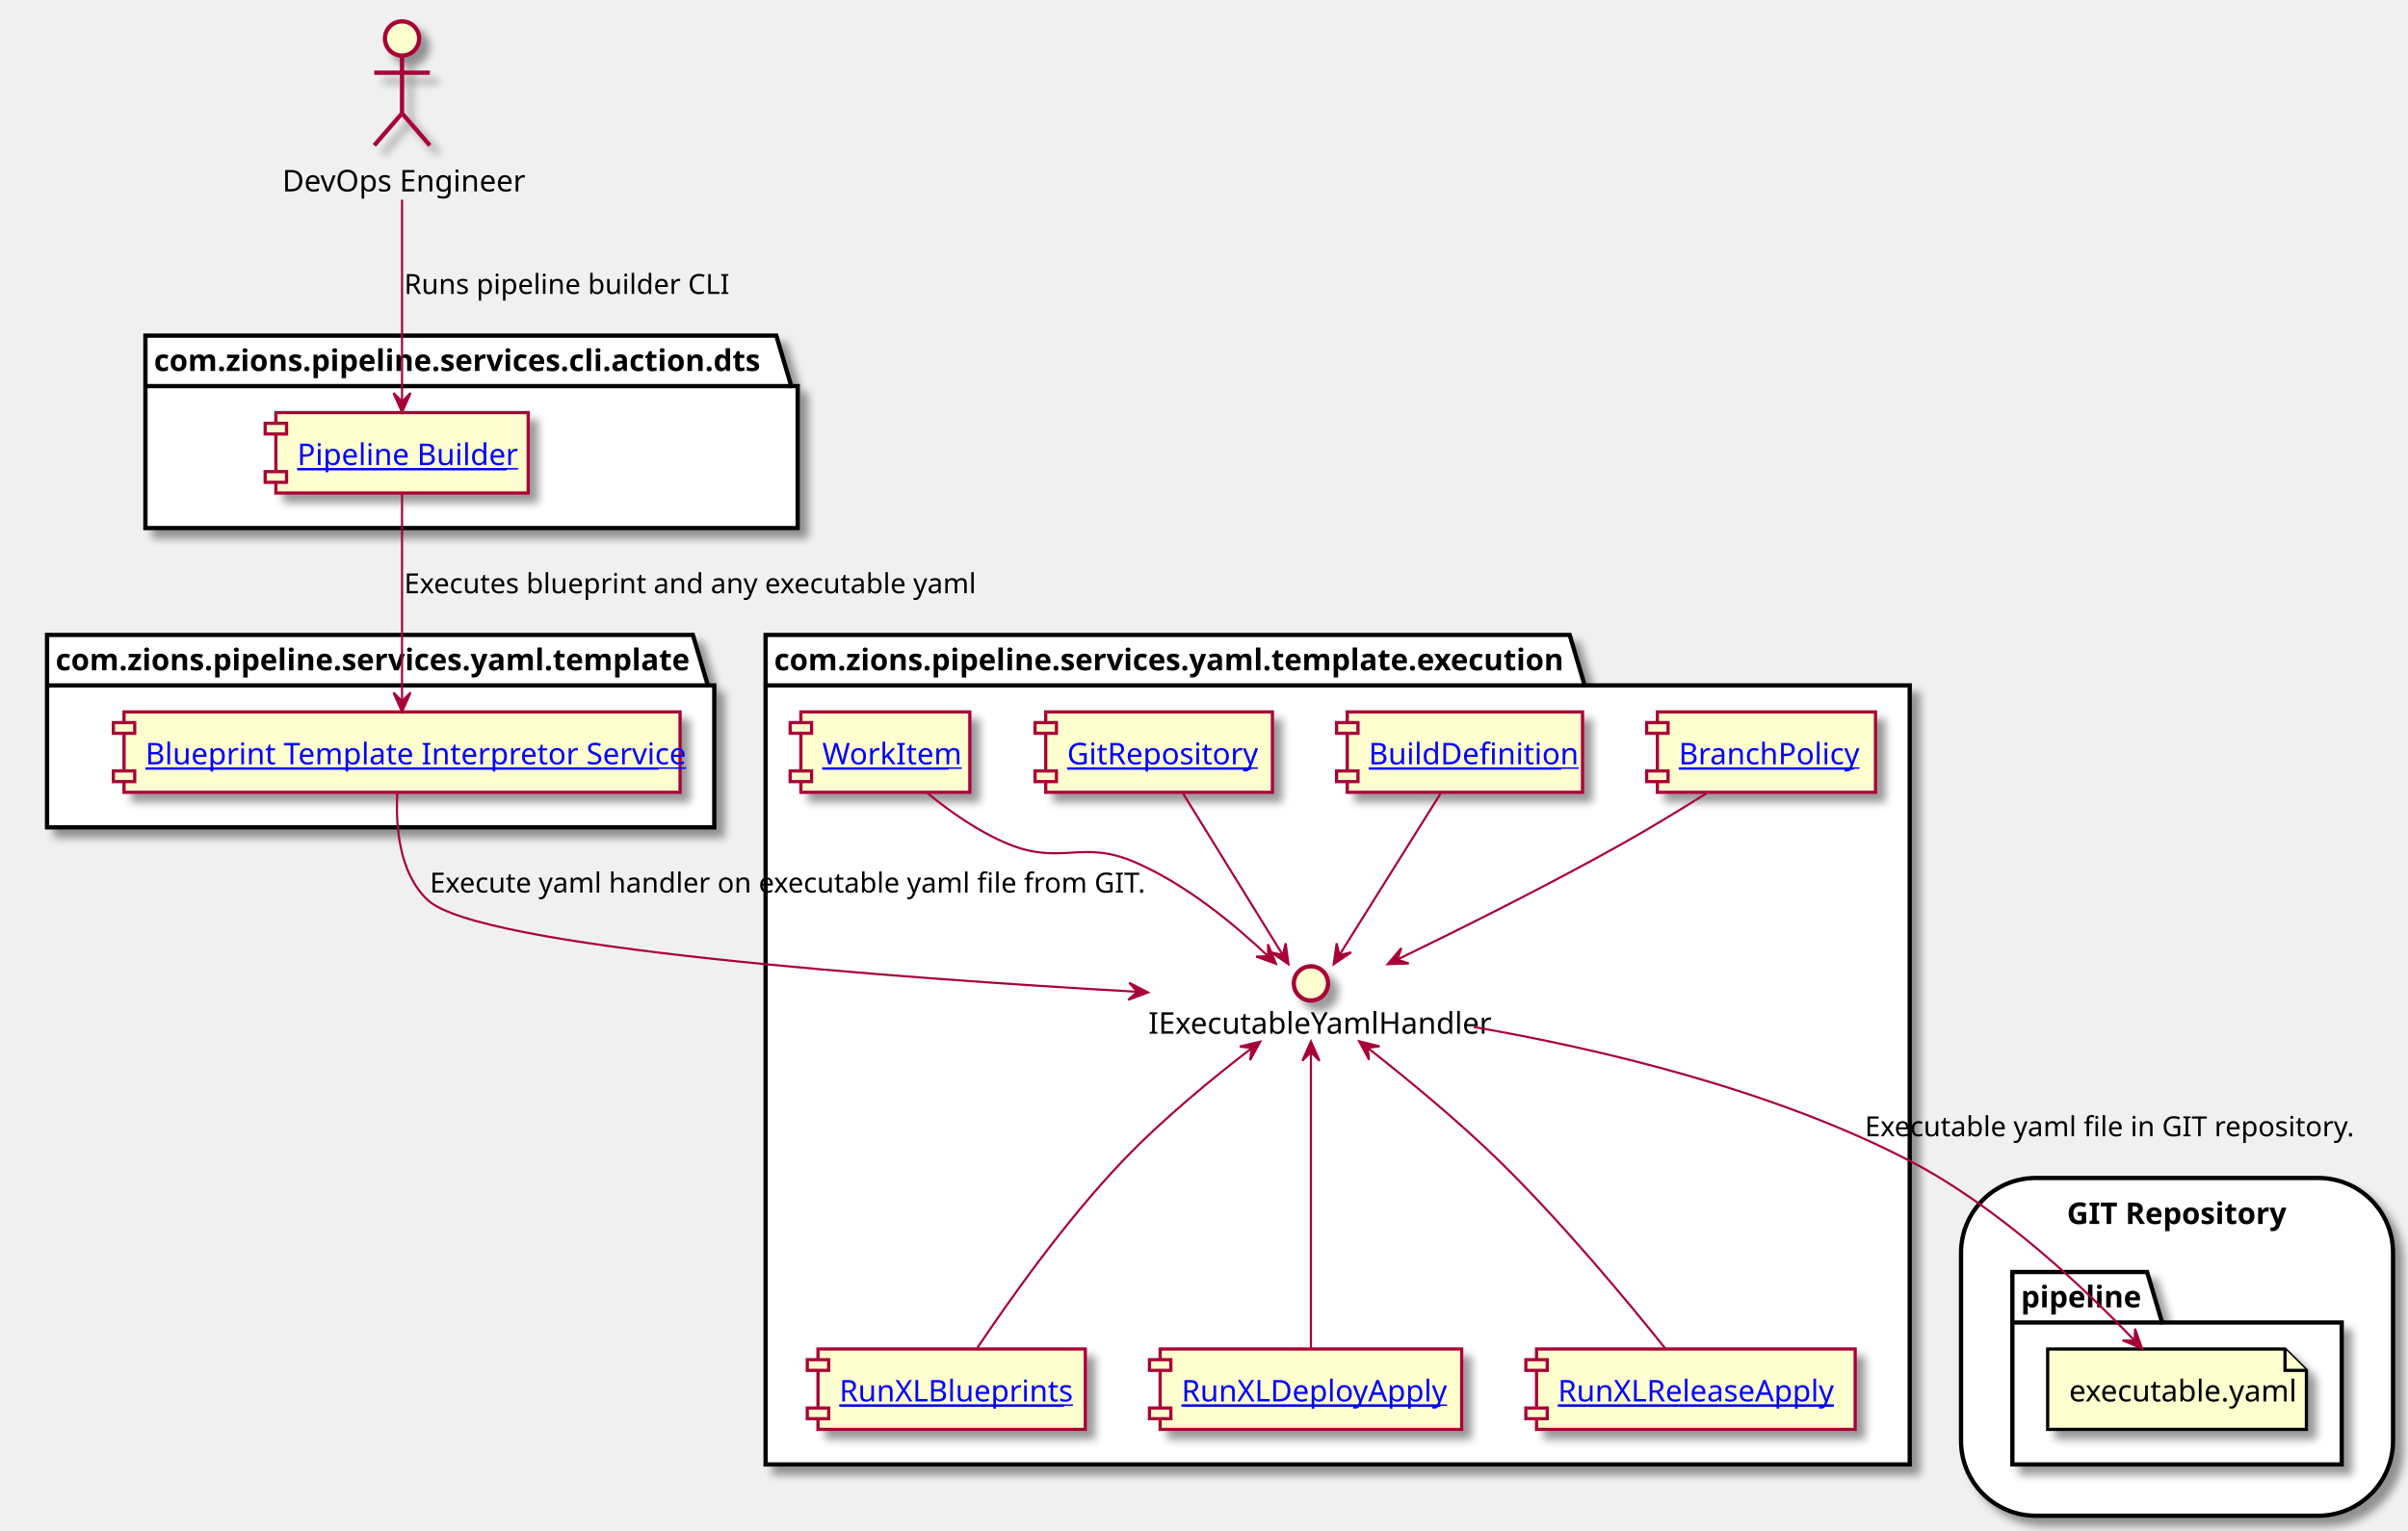
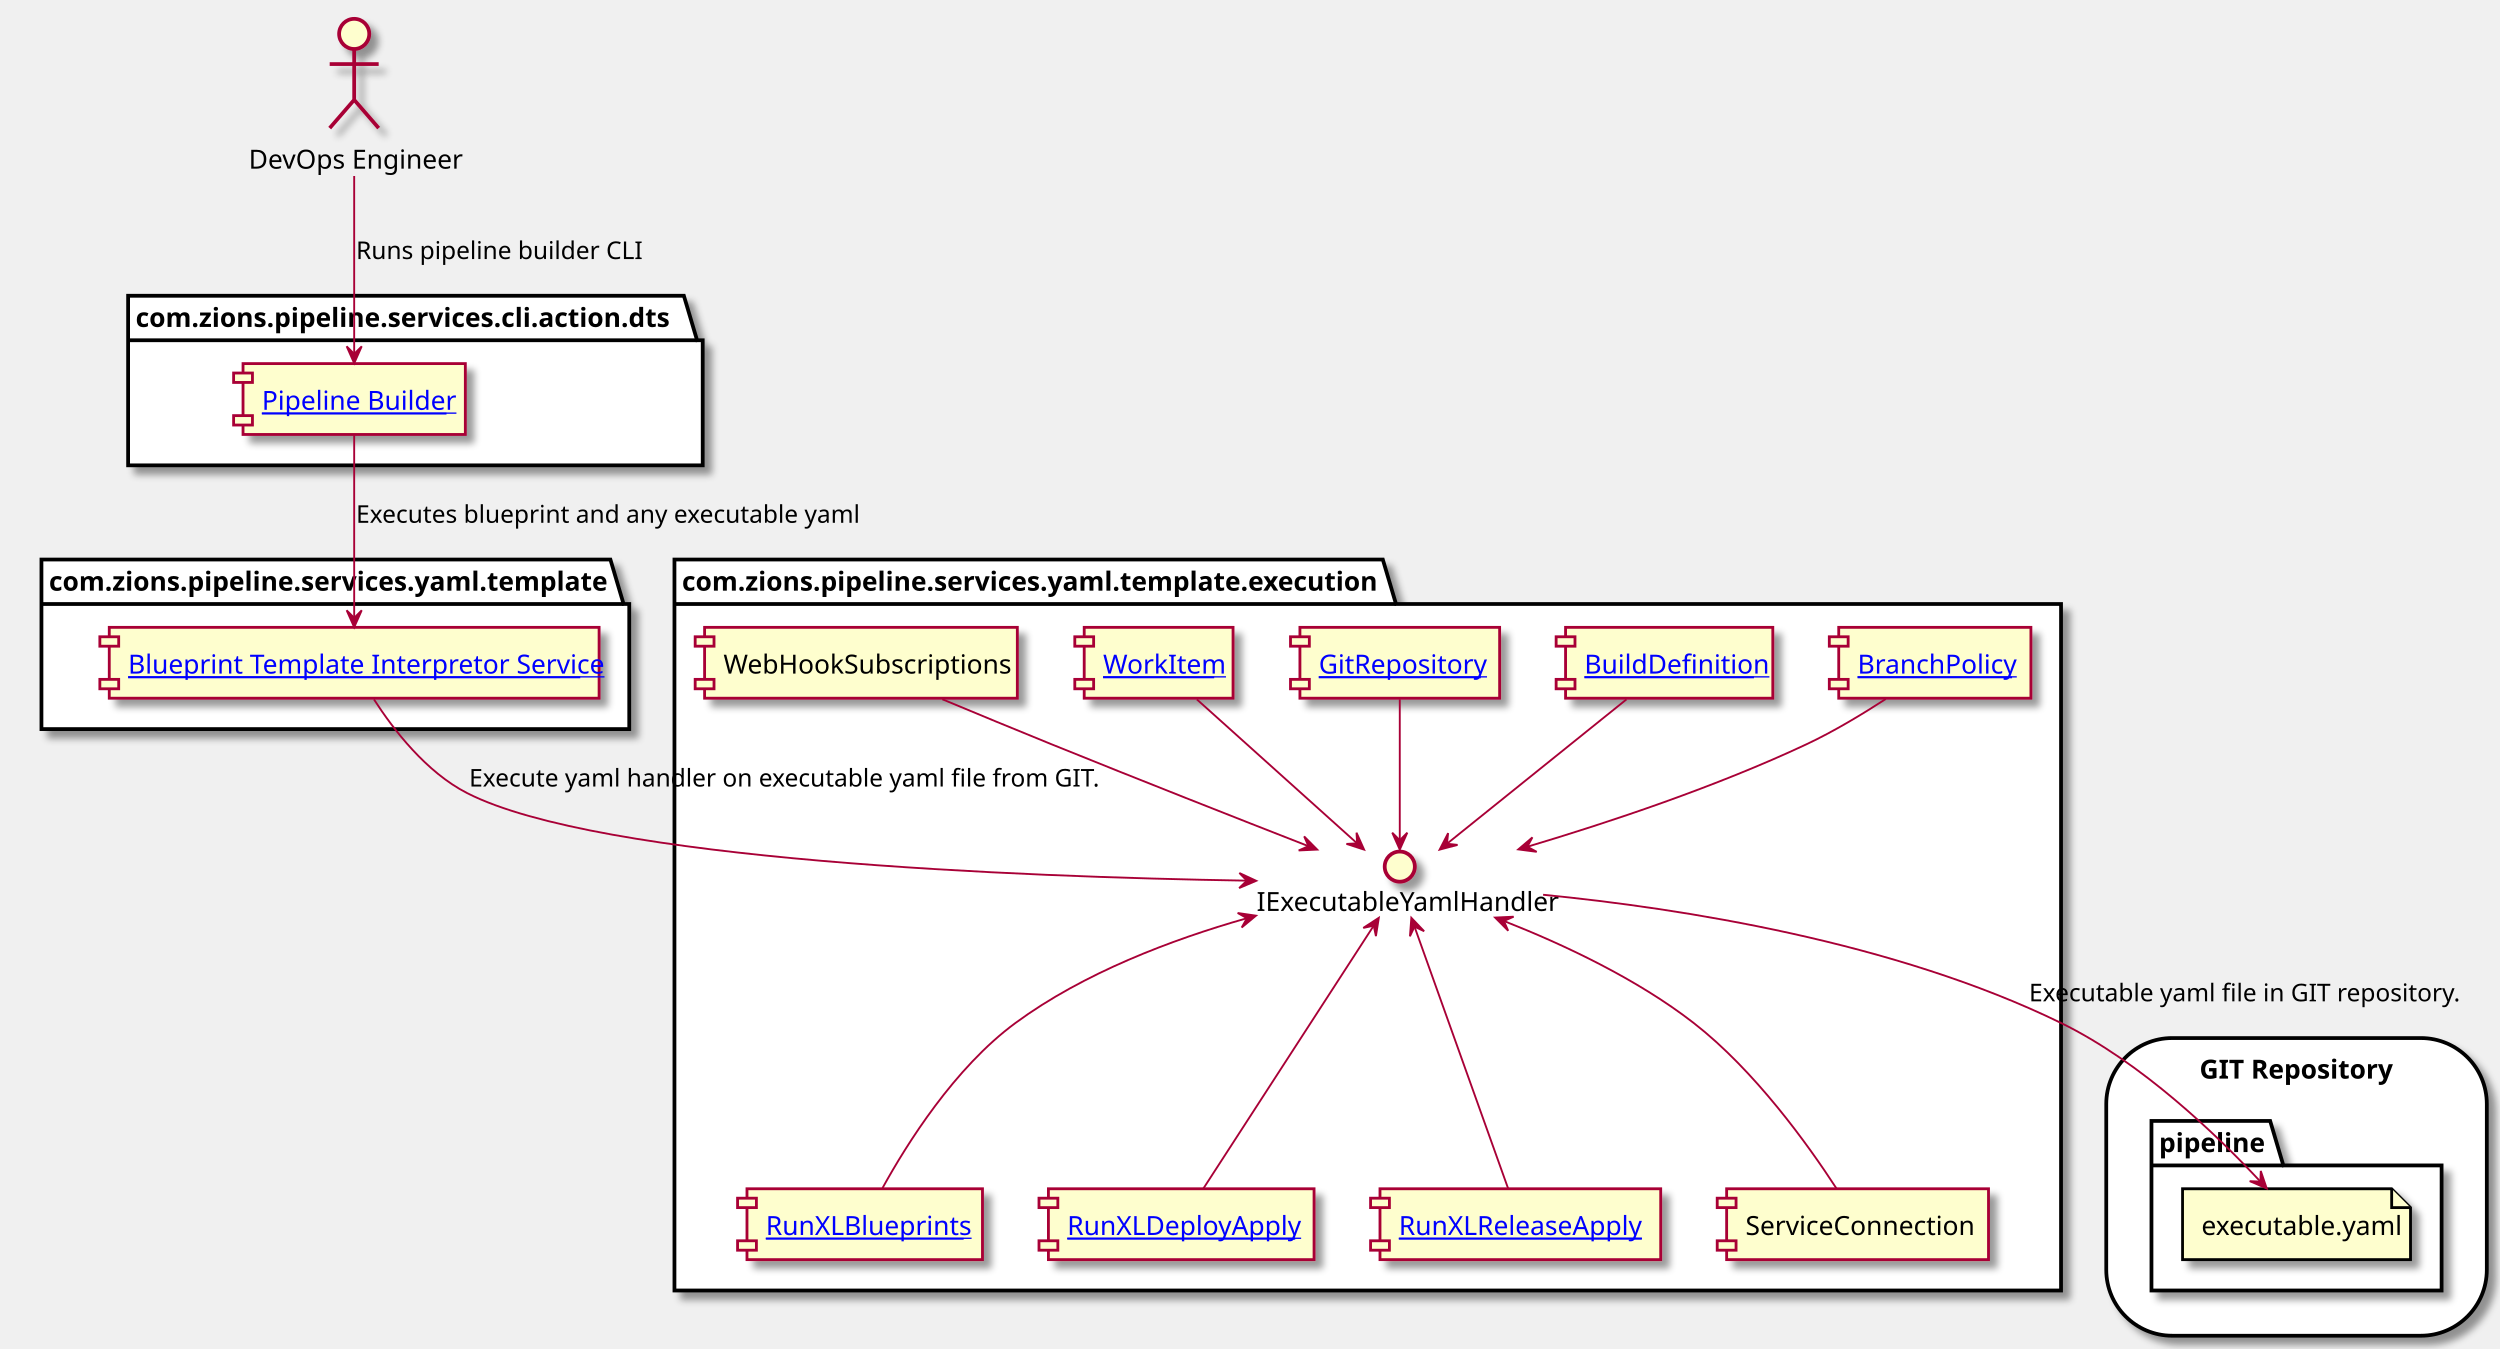
- <svg xmlns="http://www.w3.org/2000/svg" xmlns:xlink="http://www.w3.org/1999/xlink" contentScriptType="application/ecmascript" contentStyleType="text/css" height="716px" preserveAspectRatio="none" style="width:1126px;height:716px;" version="1.1" viewBox="0 0 1126 716" width="1126px" zoomAndPan="magnify">
+ <svg xmlns="http://www.w3.org/2000/svg" xmlns:xlink="http://www.w3.org/1999/xlink" contentScriptType="application/ecmascript" contentStyleType="text/css" height="716px" preserveAspectRatio="none" style="width:1327px;height:716px;" version="1.1" viewBox="0 0 1327 716" width="1327px" zoomAndPan="magnify">
  <defs>
-     <filter height="300%" id="fr2cztw" width="300%" x="-1" y="-1">
+     <filter height="300%" id="f7aanlo" width="300%" x="-1" y="-1">
      <feGaussianBlur result="blurOut" stdDeviation="2.0" />
      <feColorMatrix in="blurOut" result="blurOut2" type="matrix" values="0 0 0 0 0 0 0 0 0 0 0 0 0 0 0 0 0 0 .4 0" />
      <feOffset dx="4.0" dy="4.0" in="blurOut2" result="blurOut3" />
      <feBlend in="SourceGraphic" in2="blurOut3" mode="normal" />
    </filter>
  </defs>
  <g>
-     <polygon fill="#FFFFFF" filter="url(#fr2cztw)" points="68,157,363,157,370,180.609,373,180.609,373,247,68,247,68,157" style="stroke: #000000; stroke-width: 2.0;" />
+     <polygon fill="#FFFFFF" filter="url(#f7aanlo)" points="68,157,363,157,370,180.609,373,180.609,373,247,68,247,68,157" style="stroke: #000000; stroke-width: 2.0;" />
    <line style="stroke: #000000; stroke-width: 2.0;" x1="68" x2="370" y1="180.609" y2="180.609" />
    <text fill="#000000" font-family="sans-serif" font-size="14" font-weight="bold" lengthAdjust="spacingAndGlyphs" textLength="289" x="72" y="173.533">com.zions.pipeline.services.cli.action.dts</text>
-     <polygon fill="#FFFFFF" filter="url(#fr2cztw)" points="22,297,324,297,331,320.609,334,320.609,334,387,22,387,22,297" style="stroke: #000000; stroke-width: 2.0;" />
+     <polygon fill="#FFFFFF" filter="url(#f7aanlo)" points="22,297,324,297,331,320.609,334,320.609,334,387,22,387,22,297" style="stroke: #000000; stroke-width: 2.0;" />
    <line style="stroke: #000000; stroke-width: 2.0;" x1="22" x2="331" y1="320.609" y2="320.609" />
    <text fill="#000000" font-family="sans-serif" font-size="14" font-weight="bold" lengthAdjust="spacingAndGlyphs" textLength="296" x="26" y="313.533">com.zions.pipeline.services.yaml.template</text>
-     <polygon fill="#FFFFFF" filter="url(#fr2cztw)" points="358,297,734,297,741,320.609,893,320.609,893,685,358,685,358,297" style="stroke: #000000; stroke-width: 2.0;" />
+     <polygon fill="#FFFFFF" filter="url(#f7aanlo)" points="358,297,734,297,741,320.609,1094,320.609,1094,685,358,685,358,297" style="stroke: #000000; stroke-width: 2.0;" />
    <line style="stroke: #000000; stroke-width: 2.0;" x1="358" x2="741" y1="320.609" y2="320.609" />
    <text fill="#000000" font-family="sans-serif" font-size="14" font-weight="bold" lengthAdjust="spacingAndGlyphs" textLength="370" x="362" y="313.533">com.zions.pipeline.services.yaml.template.execution</text>
-     <rect fill="#FFFFFF" filter="url(#fr2cztw)" height="158" rx="35" ry="35" style="stroke: #000000; stroke-width: 2.0;" width="202" x="917" y="551" />
-     <text fill="#000000" font-family="sans-serif" font-size="14" font-weight="bold" lengthAdjust="spacingAndGlyphs" textLength="103" x="966.5" y="572.533">GIT Repository</text>
-     <polygon fill="#FFFFFF" filter="url(#fr2cztw)" points="941,595,1004,595,1011,618.609,1095,618.609,1095,685,941,685,941,595" style="stroke: #000000; stroke-width: 2.0;" />
-     <line style="stroke: #000000; stroke-width: 2.0;" x1="941" x2="1011" y1="618.609" y2="618.609" />
-     <text fill="#000000" font-family="sans-serif" font-size="14" font-weight="bold" lengthAdjust="spacingAndGlyphs" textLength="57" x="945" y="611.533">pipeline</text>
-     <rect fill="#FEFECE" filter="url(#fr2cztw)" height="37.609" style="stroke: #A80036; stroke-width: 1.5;" width="118" x="129" y="193" />
+     <rect fill="#FFFFFF" filter="url(#f7aanlo)" height="158" rx="35" ry="35" style="stroke: #000000; stroke-width: 2.0;" width="202" x="1118" y="551" />
+     <text fill="#000000" font-family="sans-serif" font-size="14" font-weight="bold" lengthAdjust="spacingAndGlyphs" textLength="103" x="1167.5" y="572.533">GIT Repository</text>
+     <polygon fill="#FFFFFF" filter="url(#f7aanlo)" points="1142,595,1205,595,1212,618.609,1296,618.609,1296,685,1142,685,1142,595" style="stroke: #000000; stroke-width: 2.0;" />
+     <line style="stroke: #000000; stroke-width: 2.0;" x1="1142" x2="1212" y1="618.609" y2="618.609" />
+     <text fill="#000000" font-family="sans-serif" font-size="14" font-weight="bold" lengthAdjust="spacingAndGlyphs" textLength="57" x="1146" y="611.533">pipeline</text>
+     <rect fill="#FEFECE" filter="url(#f7aanlo)" height="37.609" style="stroke: #A80036; stroke-width: 1.5;" width="118" x="129" y="193" />
    <rect fill="#FEFECE" height="5" style="stroke: #A80036; stroke-width: 1.5;" width="10" x="124" y="198" />
    <rect fill="#FEFECE" height="5" style="stroke: #A80036; stroke-width: 1.5;" width="10" x="124" y="220.609" />
    <a target="_top" xlink:actuate="onRequest" xlink:href="https://dev.azure.com/zionseto/DTS/_git/zions-service-framework?path=%2Fzions-pipeline-cli%2Fsrc%2Fmain%2Fgroovy%2Fcom%2Fzions%2Fpipeline%2Fservices%2Fcli%2Faction%2Fdts%2FPipelineBuilder.groovy&amp;version=GBmaster&amp;line=1&amp;lineEnd=2&amp;lineStartColumn=1&amp;lineEndColumn=1&amp;lineStyle=plain" xlink:show="new" xlink:title="https://dev.azure.com/zionseto/DTS/_git/zions-service-framework?path=%2Fzions-pipeline-cli%2Fsrc%2Fmain%2Fgroovy%2Fcom%2Fzions%2Fpipeline%2Fservices%2Fcli%2Faction%2Fdts%2FPipelineBuilder.groovy&amp;version=GBmaster&amp;line=1&amp;lineEnd=2&amp;lineStartColumn=1&amp;lineEndColumn=1&amp;lineStyle=plain" xlink:type="simple">
      <text fill="#0000FF" font-family="sans-serif" font-size="14" lengthAdjust="spacingAndGlyphs" text-decoration="underline" textLength="98" x="139" y="217.533">Pipeline Builder</text>
      <line style="stroke: #0000FF; stroke-width: 1.0;" x1="139" x2="237" y1="219.533" y2="219.533" />
    </a>
-     <rect fill="#FEFECE" filter="url(#fr2cztw)" height="37.609" style="stroke: #A80036; stroke-width: 1.5;" width="260" x="58" y="333" />
+     <rect fill="#FEFECE" filter="url(#f7aanlo)" height="37.609" style="stroke: #A80036; stroke-width: 1.5;" width="260" x="58" y="333" />
    <rect fill="#FEFECE" height="5" style="stroke: #A80036; stroke-width: 1.5;" width="10" x="53" y="338" />
    <rect fill="#FEFECE" height="5" style="stroke: #A80036; stroke-width: 1.5;" width="10" x="53" y="360.609" />
    <a target="_top" xlink:actuate="onRequest" xlink:href="https://dev.azure.com/zionseto/DTS/_git/zions-service-framework?path=%2Fzions-pipeline-services%2Fsrc%2Fmain%2Fgroovy%2Fcom%2Fzions%2Fpipeline%2Fservices%2Fyaml%2Ftemplate%2FBlueprintTemplateInterpretorService.groovy" xlink:show="new" xlink:title="https://dev.azure.com/zionseto/DTS/_git/zions-service-framework?path=%2Fzions-pipeline-services%2Fsrc%2Fmain%2Fgroovy%2Fcom%2Fzions%2Fpipeline%2Fservices%2Fyaml%2Ftemplate%2FBlueprintTemplateInterpretorService.groovy" xlink:type="simple">
      <text fill="#0000FF" font-family="sans-serif" font-size="14" lengthAdjust="spacingAndGlyphs" text-decoration="underline" textLength="240" x="68" y="357.533">Blueprint Template Interpretor Service</text>
      <line style="stroke: #0000FF; stroke-width: 1.0;" x1="68" x2="308" y1="359.533" y2="359.533" />
    </a>
-     <ellipse cx="613" cy="460" fill="#FEFECE" filter="url(#fr2cztw)" rx="8" ry="8" style="stroke: #A80036; stroke-width: 2.0;" />
-     <text fill="#000000" font-family="sans-serif" font-size="14" lengthAdjust="spacingAndGlyphs" textLength="152" x="537" y="483.533">IExecutableYamlHandler</text>
-     <rect fill="#FEFECE" filter="url(#fr2cztw)" height="37.609" style="stroke: #A80036; stroke-width: 1.5;" width="102" x="775" y="333" />
-     <rect fill="#FEFECE" height="5" style="stroke: #A80036; stroke-width: 1.5;" width="10" x="770" y="338" />
-     <rect fill="#FEFECE" height="5" style="stroke: #A80036; stroke-width: 1.5;" width="10" x="770" y="360.609" />
+     <ellipse cx="743" cy="460" fill="#FEFECE" filter="url(#f7aanlo)" rx="8" ry="8" style="stroke: #A80036; stroke-width: 2.0;" />
+     <text fill="#000000" font-family="sans-serif" font-size="14" lengthAdjust="spacingAndGlyphs" textLength="152" x="667" y="483.533">IExecutableYamlHandler</text>
+     <rect fill="#FEFECE" filter="url(#f7aanlo)" height="37.609" style="stroke: #A80036; stroke-width: 1.5;" width="102" x="976" y="333" />
+     <rect fill="#FEFECE" height="5" style="stroke: #A80036; stroke-width: 1.5;" width="10" x="971" y="338" />
+     <rect fill="#FEFECE" height="5" style="stroke: #A80036; stroke-width: 1.5;" width="10" x="971" y="360.609" />
    <a target="_top" xlink:actuate="onRequest" xlink:href="https://dev.azure.com/zionseto/DTS/_git/zions-service-framework?path=%2Fzions-pipeline-services%2Fsrc%2Fmain%2Fgroovy%2Fcom%2Fzions%2Fpipeline%2Fservices%2Fyaml%2Ftemplate%2Fexecution%2FBranchPolicy.groovy" xlink:show="new" xlink:title="https://dev.azure.com/zionseto/DTS/_git/zions-service-framework?path=%2Fzions-pipeline-services%2Fsrc%2Fmain%2Fgroovy%2Fcom%2Fzions%2Fpipeline%2Fservices%2Fyaml%2Ftemplate%2Fexecution%2FBranchPolicy.groovy" xlink:type="simple">
-       <text fill="#0000FF" font-family="sans-serif" font-size="14" lengthAdjust="spacingAndGlyphs" text-decoration="underline" textLength="82" x="785" y="357.533">BranchPolicy</text>
-       <line style="stroke: #0000FF; stroke-width: 1.0;" x1="785" x2="867" y1="359.533" y2="359.533" />
+       <text fill="#0000FF" font-family="sans-serif" font-size="14" lengthAdjust="spacingAndGlyphs" text-decoration="underline" textLength="82" x="986" y="357.533">BranchPolicy</text>
+       <line style="stroke: #0000FF; stroke-width: 1.0;" x1="986" x2="1068" y1="359.533" y2="359.533" />
    </a>
-     <rect fill="#FEFECE" filter="url(#fr2cztw)" height="37.609" style="stroke: #A80036; stroke-width: 1.5;" width="110" x="630" y="333" />
-     <rect fill="#FEFECE" height="5" style="stroke: #A80036; stroke-width: 1.5;" width="10" x="625" y="338" />
-     <rect fill="#FEFECE" height="5" style="stroke: #A80036; stroke-width: 1.5;" width="10" x="625" y="360.609" />
+     <rect fill="#FEFECE" filter="url(#f7aanlo)" height="37.609" style="stroke: #A80036; stroke-width: 1.5;" width="110" x="831" y="333" />
+     <rect fill="#FEFECE" height="5" style="stroke: #A80036; stroke-width: 1.5;" width="10" x="826" y="338" />
+     <rect fill="#FEFECE" height="5" style="stroke: #A80036; stroke-width: 1.5;" width="10" x="826" y="360.609" />
    <a target="_top" xlink:actuate="onRequest" xlink:href="https://dev.azure.com/zionseto/DTS/_git/zions-service-framework?path=%2Fzions-pipeline-services%2Fsrc%2Fmain%2Fgroovy%2Fcom%2Fzions%2Fpipeline%2Fservices%2Fyaml%2Ftemplate%2Fexecution%2FBuildDefinition.groovy" xlink:show="new" xlink:title="https://dev.azure.com/zionseto/DTS/_git/zions-service-framework?path=%2Fzions-pipeline-services%2Fsrc%2Fmain%2Fgroovy%2Fcom%2Fzions%2Fpipeline%2Fservices%2Fyaml%2Ftemplate%2Fexecution%2FBuildDefinition.groovy" xlink:type="simple">
-       <text fill="#0000FF" font-family="sans-serif" font-size="14" lengthAdjust="spacingAndGlyphs" text-decoration="underline" textLength="90" x="640" y="357.533">BuildDefinition</text>
-       <line style="stroke: #0000FF; stroke-width: 1.0;" x1="640" x2="730" y1="359.533" y2="359.533" />
+       <text fill="#0000FF" font-family="sans-serif" font-size="14" lengthAdjust="spacingAndGlyphs" text-decoration="underline" textLength="90" x="841" y="357.533">BuildDefinition</text>
+       <line style="stroke: #0000FF; stroke-width: 1.0;" x1="841" x2="931" y1="359.533" y2="359.533" />
    </a>
-     <rect fill="#FEFECE" filter="url(#fr2cztw)" height="37.609" style="stroke: #A80036; stroke-width: 1.5;" width="106" x="489" y="333" />
-     <rect fill="#FEFECE" height="5" style="stroke: #A80036; stroke-width: 1.5;" width="10" x="484" y="338" />
-     <rect fill="#FEFECE" height="5" style="stroke: #A80036; stroke-width: 1.5;" width="10" x="484" y="360.609" />
+     <rect fill="#FEFECE" filter="url(#f7aanlo)" height="37.609" style="stroke: #A80036; stroke-width: 1.5;" width="106" x="690" y="333" />
+     <rect fill="#FEFECE" height="5" style="stroke: #A80036; stroke-width: 1.5;" width="10" x="685" y="338" />
+     <rect fill="#FEFECE" height="5" style="stroke: #A80036; stroke-width: 1.5;" width="10" x="685" y="360.609" />
    <a target="_top" xlink:actuate="onRequest" xlink:href="https://dev.azure.com/zionseto/DTS/_git/zions-service-framework?path=%2Fzions-pipeline-services%2Fsrc%2Fmain%2Fgroovy%2Fcom%2Fzions%2Fpipeline%2Fservices%2Fyaml%2Ftemplate%2Fexecution%2FGitRepository.groovy" xlink:show="new" xlink:title="https://dev.azure.com/zionseto/DTS/_git/zions-service-framework?path=%2Fzions-pipeline-services%2Fsrc%2Fmain%2Fgroovy%2Fcom%2Fzions%2Fpipeline%2Fservices%2Fyaml%2Ftemplate%2Fexecution%2FGitRepository.groovy" xlink:type="simple">
-       <text fill="#0000FF" font-family="sans-serif" font-size="14" lengthAdjust="spacingAndGlyphs" text-decoration="underline" textLength="86" x="499" y="357.533">GitRepository</text>
-       <line style="stroke: #0000FF; stroke-width: 1.0;" x1="499" x2="585" y1="359.533" y2="359.533" />
+       <text fill="#0000FF" font-family="sans-serif" font-size="14" lengthAdjust="spacingAndGlyphs" text-decoration="underline" textLength="86" x="700" y="357.533">GitRepository</text>
+       <line style="stroke: #0000FF; stroke-width: 1.0;" x1="700" x2="786" y1="359.533" y2="359.533" />
    </a>
-     <rect fill="#FEFECE" filter="url(#fr2cztw)" height="37.609" style="stroke: #A80036; stroke-width: 1.5;" width="125" x="382.5" y="631" />
-     <rect fill="#FEFECE" height="5" style="stroke: #A80036; stroke-width: 1.5;" width="10" x="377.5" y="636" />
-     <rect fill="#FEFECE" height="5" style="stroke: #A80036; stroke-width: 1.5;" width="10" x="377.5" y="658.609" />
+     <rect fill="#FEFECE" filter="url(#f7aanlo)" height="37.609" style="stroke: #A80036; stroke-width: 1.5;" width="125" x="396.5" y="631" />
+     <rect fill="#FEFECE" height="5" style="stroke: #A80036; stroke-width: 1.5;" width="10" x="391.5" y="636" />
+     <rect fill="#FEFECE" height="5" style="stroke: #A80036; stroke-width: 1.5;" width="10" x="391.5" y="658.609" />
    <a target="_top" xlink:actuate="onRequest" xlink:href="https://dev.azure.com/zionseto/DTS/_git/zions-service-framework?path=%2Fzions-pipeline-services%2Fsrc%2Fmain%2Fgroovy%2Fcom%2Fzions%2Fpipeline%2Fservices%2Fyaml%2Ftemplate%2Fexecution%2FRunXLBlueprints.groovy" xlink:show="new" xlink:title="https://dev.azure.com/zionseto/DTS/_git/zions-service-framework?path=%2Fzions-pipeline-services%2Fsrc%2Fmain%2Fgroovy%2Fcom%2Fzions%2Fpipeline%2Fservices%2Fyaml%2Ftemplate%2Fexecution%2FRunXLBlueprints.groovy" xlink:type="simple">
-       <text fill="#0000FF" font-family="sans-serif" font-size="14" lengthAdjust="spacingAndGlyphs" text-decoration="underline" textLength="105" x="392.5" y="655.533">RunXLBlueprints</text>
-       <line style="stroke: #0000FF; stroke-width: 1.0;" x1="392.5" x2="497.5" y1="657.533" y2="657.533" />
+       <text fill="#0000FF" font-family="sans-serif" font-size="14" lengthAdjust="spacingAndGlyphs" text-decoration="underline" textLength="105" x="406.5" y="655.533">RunXLBlueprints</text>
+       <line style="stroke: #0000FF; stroke-width: 1.0;" x1="406.5" x2="511.5" y1="657.533" y2="657.533" />
    </a>
-     <rect fill="#FEFECE" filter="url(#fr2cztw)" height="37.609" style="stroke: #A80036; stroke-width: 1.5;" width="141" x="542.5" y="631" />
-     <rect fill="#FEFECE" height="5" style="stroke: #A80036; stroke-width: 1.5;" width="10" x="537.5" y="636" />
-     <rect fill="#FEFECE" height="5" style="stroke: #A80036; stroke-width: 1.5;" width="10" x="537.5" y="658.609" />
+     <rect fill="#FEFECE" filter="url(#f7aanlo)" height="37.609" style="stroke: #A80036; stroke-width: 1.5;" width="141" x="556.5" y="631" />
+     <rect fill="#FEFECE" height="5" style="stroke: #A80036; stroke-width: 1.5;" width="10" x="551.5" y="636" />
+     <rect fill="#FEFECE" height="5" style="stroke: #A80036; stroke-width: 1.5;" width="10" x="551.5" y="658.609" />
    <a target="_top" xlink:actuate="onRequest" xlink:href="https://dev.azure.com/zionseto/DTS/_git/zions-service-framework?path=%2Fzions-pipeline-services%2Fsrc%2Fmain%2Fgroovy%2Fcom%2Fzions%2Fpipeline%2Fservices%2Fyaml%2Ftemplate%2Fexecution%2FRunXLDeployApply.groovy" xlink:show="new" xlink:title="https://dev.azure.com/zionseto/DTS/_git/zions-service-framework?path=%2Fzions-pipeline-services%2Fsrc%2Fmain%2Fgroovy%2Fcom%2Fzions%2Fpipeline%2Fservices%2Fyaml%2Ftemplate%2Fexecution%2FRunXLDeployApply.groovy" xlink:type="simple">
-       <text fill="#0000FF" font-family="sans-serif" font-size="14" lengthAdjust="spacingAndGlyphs" text-decoration="underline" textLength="121" x="552.5" y="655.533">RunXLDeployApply</text>
-       <line style="stroke: #0000FF; stroke-width: 1.0;" x1="552.5" x2="673.5" y1="657.533" y2="657.533" />
+       <text fill="#0000FF" font-family="sans-serif" font-size="14" lengthAdjust="spacingAndGlyphs" text-decoration="underline" textLength="121" x="566.5" y="655.533">RunXLDeployApply</text>
+       <line style="stroke: #0000FF; stroke-width: 1.0;" x1="566.5" x2="687.5" y1="657.533" y2="657.533" />
    </a>
-     <rect fill="#FEFECE" filter="url(#fr2cztw)" height="37.609" style="stroke: #A80036; stroke-width: 1.5;" width="149" x="718.5" y="631" />
-     <rect fill="#FEFECE" height="5" style="stroke: #A80036; stroke-width: 1.5;" width="10" x="713.5" y="636" />
-     <rect fill="#FEFECE" height="5" style="stroke: #A80036; stroke-width: 1.5;" width="10" x="713.5" y="658.609" />
+     <rect fill="#FEFECE" filter="url(#f7aanlo)" height="37.609" style="stroke: #A80036; stroke-width: 1.5;" width="149" x="732.5" y="631" />
+     <rect fill="#FEFECE" height="5" style="stroke: #A80036; stroke-width: 1.5;" width="10" x="727.5" y="636" />
+     <rect fill="#FEFECE" height="5" style="stroke: #A80036; stroke-width: 1.5;" width="10" x="727.5" y="658.609" />
    <a target="_top" xlink:actuate="onRequest" xlink:href="https://dev.azure.com/zionseto/DTS/_git/zions-service-framework?path=%2Fzions-pipeline-services%2Fsrc%2Fmain%2Fgroovy%2Fcom%2Fzions%2Fpipeline%2Fservices%2Fyaml%2Ftemplate%2Fexecution%2FRunXLReleaseApply.groovy" xlink:show="new" xlink:title="https://dev.azure.com/zionseto/DTS/_git/zions-service-framework?path=%2Fzions-pipeline-services%2Fsrc%2Fmain%2Fgroovy%2Fcom%2Fzions%2Fpipeline%2Fservices%2Fyaml%2Ftemplate%2Fexecution%2FRunXLReleaseApply.groovy" xlink:type="simple">
-       <text fill="#0000FF" font-family="sans-serif" font-size="14" lengthAdjust="spacingAndGlyphs" text-decoration="underline" textLength="129" x="728.5" y="655.533">RunXLReleaseApply</text>
-       <line style="stroke: #0000FF; stroke-width: 1.0;" x1="728.5" x2="857.5" y1="657.533" y2="657.533" />
+       <text fill="#0000FF" font-family="sans-serif" font-size="14" lengthAdjust="spacingAndGlyphs" text-decoration="underline" textLength="129" x="742.5" y="655.533">RunXLReleaseApply</text>
+       <line style="stroke: #0000FF; stroke-width: 1.0;" x1="742.5" x2="871.5" y1="657.533" y2="657.533" />
    </a>
-     <rect fill="#FEFECE" filter="url(#fr2cztw)" height="37.609" style="stroke: #A80036; stroke-width: 1.5;" width="79" x="374.5" y="333" />
-     <rect fill="#FEFECE" height="5" style="stroke: #A80036; stroke-width: 1.5;" width="10" x="369.5" y="338" />
-     <rect fill="#FEFECE" height="5" style="stroke: #A80036; stroke-width: 1.5;" width="10" x="369.5" y="360.609" />
+     <rect fill="#FEFECE" filter="url(#f7aanlo)" height="37.609" style="stroke: #A80036; stroke-width: 1.5;" width="79" x="575.5" y="333" />
+     <rect fill="#FEFECE" height="5" style="stroke: #A80036; stroke-width: 1.5;" width="10" x="570.5" y="338" />
+     <rect fill="#FEFECE" height="5" style="stroke: #A80036; stroke-width: 1.5;" width="10" x="570.5" y="360.609" />
    <a target="_top" xlink:actuate="onRequest" xlink:href="https://dev.azure.com/zionseto/DTS/_git/zions-service-framework?path=%2Fzions-pipeline-services%2Fsrc%2Fmain%2Fgroovy%2Fcom%2Fzions%2Fpipeline%2Fservices%2Fyaml%2Ftemplate%2Fexecution%2FWorkItem.groovy" xlink:show="new" xlink:title="https://dev.azure.com/zionseto/DTS/_git/zions-service-framework?path=%2Fzions-pipeline-services%2Fsrc%2Fmain%2Fgroovy%2Fcom%2Fzions%2Fpipeline%2Fservices%2Fyaml%2Ftemplate%2Fexecution%2FWorkItem.groovy" xlink:type="simple">
-       <text fill="#0000FF" font-family="sans-serif" font-size="14" lengthAdjust="spacingAndGlyphs" text-decoration="underline" textLength="59" x="384.5" y="357.533">WorkItem</text>
-       <line style="stroke: #0000FF; stroke-width: 1.0;" x1="384.5" x2="443.5" y1="359.533" y2="359.533" />
+       <text fill="#0000FF" font-family="sans-serif" font-size="14" lengthAdjust="spacingAndGlyphs" text-decoration="underline" textLength="59" x="585.5" y="357.533">WorkItem</text>
+       <line style="stroke: #0000FF; stroke-width: 1.0;" x1="585.5" x2="644.5" y1="359.533" y2="359.533" />
    </a>
-     <polygon fill="#FEFECE" filter="url(#fr2cztw)" points="957.5,631,957.5,668.609,1078.5,668.609,1078.5,641,1068.5,631,957.5,631" style="stroke: #000000; stroke-width: 1.5;" />
-     <path d="M1068.5,631 L1068.5,641 L1078.5,641 " fill="#FEFECE" style="stroke: #000000; stroke-width: 1.5;" />
-     <text fill="#000000" font-family="sans-serif" font-size="14" lengthAdjust="spacingAndGlyphs" textLength="101" x="967.5" y="655.533">executable.yaml</text>
-     <ellipse cx="188" cy="18" fill="#FEFECE" filter="url(#fr2cztw)" rx="8" ry="8" style="stroke: #A80036; stroke-width: 2.0;" />
-     <path d="M188,26 L188,53 M175,34 L201,34 M188,53 L175,68 M188,53 L201,68 " fill="#FEFECE" filter="url(#fr2cztw)" style="stroke: #A80036; stroke-width: 2.0;" />
+     <rect fill="#FEFECE" filter="url(#f7aanlo)" height="37.609" style="stroke: #A80036; stroke-width: 1.5;" width="139" x="916.5" y="631" />
+     <rect fill="#FEFECE" height="5" style="stroke: #A80036; stroke-width: 1.5;" width="10" x="911.5" y="636" />
+     <rect fill="#FEFECE" height="5" style="stroke: #A80036; stroke-width: 1.5;" width="10" x="911.5" y="658.609" />
+     <text fill="#000000" font-family="sans-serif" font-size="14" lengthAdjust="spacingAndGlyphs" textLength="119" x="926.5" y="655.533">ServiceConnection</text>
+     <rect fill="#FEFECE" filter="url(#f7aanlo)" height="37.609" style="stroke: #A80036; stroke-width: 1.5;" width="166" x="374" y="333" />
+     <rect fill="#FEFECE" height="5" style="stroke: #A80036; stroke-width: 1.5;" width="10" x="369" y="338" />
+     <rect fill="#FEFECE" height="5" style="stroke: #A80036; stroke-width: 1.5;" width="10" x="369" y="360.609" />
+     <text fill="#000000" font-family="sans-serif" font-size="14" lengthAdjust="spacingAndGlyphs" textLength="146" x="384" y="357.533">WebHookSubscriptions</text>
+     <polygon fill="#FEFECE" filter="url(#f7aanlo)" points="1158.5,631,1158.5,668.609,1279.5,668.609,1279.5,641,1269.5,631,1158.5,631" style="stroke: #000000; stroke-width: 1.5;" />
+     <path d="M1269.5,631 L1269.5,641 L1279.5,641 " fill="#FEFECE" style="stroke: #000000; stroke-width: 1.5;" />
+     <text fill="#000000" font-family="sans-serif" font-size="14" lengthAdjust="spacingAndGlyphs" textLength="101" x="1168.5" y="655.533">executable.yaml</text>
+     <ellipse cx="188" cy="18" fill="#FEFECE" filter="url(#f7aanlo)" rx="8" ry="8" style="stroke: #A80036; stroke-width: 2.0;" />
+     <path d="M188,26 L188,53 M175,34 L201,34 M188,53 L175,68 M188,53 L201,68 " fill="#FEFECE" filter="url(#f7aanlo)" style="stroke: #A80036; stroke-width: 2.0;" />
    <text fill="#000000" font-family="sans-serif" font-size="14" lengthAdjust="spacingAndGlyphs" textLength="112" x="132" y="89.533">DevOps Engineer</text>
    <path d="M188,93.407 C188,123.566 188,163.126 188,187.803 " fill="none" style="stroke: #A80036; stroke-width: 1.0;" />
    <polygon fill="#A80036" points="188,192.834,192,183.834,188,187.834,184,183.834,188,192.834" style="stroke: #A80036; stroke-width: 1.0;" />
    <text fill="#000000" font-family="sans-serif" font-size="13" lengthAdjust="spacingAndGlyphs" textLength="143" x="189" y="137.495">Runs pipeline builder CLI</text>
    <path d="M188,231.041 C188,255.836 188,300.466 188,327.742 " fill="none" style="stroke: #A80036; stroke-width: 1.0;" />
    <polygon fill="#A80036" points="188,332.954,192,323.954,188,327.954,184,323.954,188,332.954" style="stroke: #A80036; stroke-width: 1.0;" />
    <text fill="#000000" font-family="sans-serif" font-size="13" lengthAdjust="spacingAndGlyphs" textLength="257" x="189" y="277.495">Executes blueprint and any executable yaml</text>
-     <path d="M797.875,371.132 C785.751,378.749 771.322,387.551 758,395 C723.325,414.389 682.874,434.558 653.521,448.77 " fill="none" style="stroke: #A80036; stroke-width: 1.0;" />
-     <polygon fill="#A80036" points="648.907,450.999,658.751,450.685,653.409,448.824,655.27,443.482,648.907,450.999" style="stroke: #A80036; stroke-width: 1.0;" />
-     <path d="M673.591,371.222 C660.783,391.68 640.018,424.846 626.435,446.541 " fill="none" style="stroke: #A80036; stroke-width: 1.0;" />
-     <polygon fill="#A80036" points="623.651,450.988,631.818,445.483,626.305,446.75,625.038,441.237,623.651,450.988" style="stroke: #A80036; stroke-width: 1.0;" />
-     <path d="M553.25,371.222 C565.881,391.68 586.357,424.846 599.751,446.541 " fill="none" style="stroke: #A80036; stroke-width: 1.0;" />
-     <polygon fill="#A80036" points="602.497,450.988,601.172,441.229,599.87,446.734,594.365,445.432,602.497,450.988" style="stroke: #A80036; stroke-width: 1.0;" />
-     <path d="M585.304,490.295 C567.223,504.17 543.609,523.515 525,543 C497.93,571.345 471.534,608.788 456.854,630.746 " fill="none" style="stroke: #A80036; stroke-width: 1.0;" />
-     <polygon fill="#A80036" points="589.307,487.243,579.725,489.519,585.331,490.275,584.576,495.881,589.307,487.243" style="stroke: #A80036; stroke-width: 1.0;" />
-     <path d="M613,492.189 C613,527.982 613,597.785 613,630.827 " fill="none" style="stroke: #A80036; stroke-width: 1.0;" />
-     <polygon fill="#A80036" points="613,487.163,609,496.163,613,492.163,617,496.163,613,487.163" style="stroke: #A80036; stroke-width: 1.0;" />
-     <path d="M639.53,490.148 C657.515,504.247 681.473,523.904 701,543 C730.617,571.963 761.469,609.203 778.855,630.956 " fill="none" style="stroke: #A80036; stroke-width: 1.0;" />
-     <polygon fill="#A80036" points="635.557,487.048,640.192,495.738,639.499,490.124,645.113,489.431,635.557,487.048" style="stroke: #A80036; stroke-width: 1.0;" />
-     <path d="M433.731,371.044 C444.32,379.704 458.041,389.394 472,395 C496.147,404.698 506.04,392.849 530,403 C554.081,413.202 577.138,432.266 592.812,447.12 " fill="none" style="stroke: #A80036; stroke-width: 1.0;" />
-     <polygon fill="#A80036" points="596.634,450.798,592.923,441.675,593.031,447.331,587.375,447.44,596.634,450.798" style="stroke: #A80036; stroke-width: 1.0;" />
-     <path d="M185.776,371.063 C184.962,386.6 186.639,408.434 200,421 C223.666,443.256 418.385,457.457 531.806,463.923 " fill="none" style="stroke: #A80036; stroke-width: 1.0;" />
-     <polygon fill="#A80036" points="536.81,464.206,528.051,459.703,531.818,463.923,527.598,467.69,536.81,464.206" style="stroke: #A80036; stroke-width: 1.0;" />
-     <text fill="#000000" font-family="sans-serif" font-size="13" lengthAdjust="spacingAndGlyphs" textLength="320" x="201" y="417.495">Execute yaml handler on executable yaml file from GIT.</text>
-     <path d="M689.119,480.382 C747.398,490.522 828.473,509.474 893,543 C934.942,564.792 975.084,602.934 998.102,627.032 " fill="none" style="stroke: #A80036; stroke-width: 1.0;" />
-     <polygon fill="#A80036" points="1001.647,630.775,998.362,621.49,998.208,627.145,992.554,626.991,1001.647,630.775" style="stroke: #A80036; stroke-width: 1.0;" />
-     <text fill="#000000" font-family="sans-serif" font-size="13" lengthAdjust="spacingAndGlyphs" textLength="220" x="872" y="531.495">Executable yaml file in GIT repository.</text>
+     <path d="M1000.98,371.008 C988.629,379.044 973.44,388.209 959,395 C911.058,417.547 854.204,436.472 810.862,449.399 " fill="none" style="stroke: #A80036; stroke-width: 1.0;" />
+     <polygon fill="#A80036" points="805.912,450.867,815.678,452.144,810.706,449.446,813.404,444.474,805.912,450.867" style="stroke: #A80036; stroke-width: 1.0;" />
+     <path d="M863.341,371.222 C837.476,392.023 795.276,425.959 768.341,447.621 " fill="none" style="stroke: #A80036; stroke-width: 1.0;" />
+     <polygon fill="#A80036" points="764.154,450.988,773.674,448.465,768.05,447.855,768.661,442.231,764.154,450.988" style="stroke: #A80036; stroke-width: 1.0;" />
+     <path d="M743,371.222 C743,391.424 743,424.015 743,445.719 " fill="none" style="stroke: #A80036; stroke-width: 1.0;" />
+     <polygon fill="#A80036" points="743,450.988,747,441.988,743,445.988,739,441.988,743,450.988" style="stroke: #A80036; stroke-width: 1.0;" />
+     <path d="M661.396,487.519 C621.799,498.802 575.11,516.451 539,543 C506.678,566.763 481.336,607.192 468.417,630.655 " fill="none" style="stroke: #A80036; stroke-width: 1.0;" />
+     <polygon fill="#A80036" points="666.685,486.038,656.94,484.613,661.87,487.386,659.097,492.317,666.685,486.038" style="stroke: #A80036; stroke-width: 1.0;" />
+     <path d="M728.905,491.751 C705.796,527.409 660.278,597.649 638.777,630.827 " fill="none" style="stroke: #A80036; stroke-width: 1.0;" />
+     <polygon fill="#A80036" points="731.877,487.163,723.626,492.541,729.158,491.359,730.34,496.891,731.877,487.163" style="stroke: #A80036; stroke-width: 1.0;" />
+     <path d="M750.934,492.189 C763.731,527.982 788.688,597.785 800.502,630.827 " fill="none" style="stroke: #A80036; stroke-width: 1.0;" />
+     <polygon fill="#A80036" points="749.137,487.163,748.402,496.984,750.821,491.871,755.935,494.29,749.137,487.163" style="stroke: #A80036; stroke-width: 1.0;" />
+     <path d="M798.577,488.982 C829.979,501.359 868.856,519.576 899,543 C931.522,568.272 959.82,607.795 974.75,630.767 " fill="none" style="stroke: #A80036; stroke-width: 1.0;" />
+     <polygon fill="#A80036" points="793.603,487.046,800.539,494.039,798.262,488.86,803.441,486.584,793.603,487.046" style="stroke: #A80036; stroke-width: 1.0;" />
+     <path d="M500.18,371.159 C518.046,378.62 538.991,387.298 558,395 C604.092,413.676 656.881,434.445 694.24,449.04 " fill="none" style="stroke: #A80036; stroke-width: 1.0;" />
+     <polygon fill="#A80036" points="699.177,450.967,692.248,443.968,694.519,449.149,689.339,451.42,699.177,450.967" style="stroke: #A80036; stroke-width: 1.0;" />
+     <path d="M635.282,371.222 C658.434,392.023 696.207,425.959 720.317,447.621 " fill="none" style="stroke: #A80036; stroke-width: 1.0;" />
+     <polygon fill="#A80036" points="724.065,450.988,720.042,441.998,720.345,447.647,714.697,447.95,724.065,450.988" style="stroke: #A80036; stroke-width: 1.0;" />
+     <path d="M198.495,371.228 C208.847,387.33 226.256,409.921 248,421 C318.199,456.768 539.955,465.424 661.448,467.447 " fill="none" style="stroke: #A80036; stroke-width: 1.0;" />
+     <polygon fill="#A80036" points="666.799,467.532,657.864,463.389,661.8,467.452,657.736,471.387,666.799,467.532" style="stroke: #A80036; stroke-width: 1.0;" />
+     <text fill="#000000" font-family="sans-serif" font-size="13" lengthAdjust="spacingAndGlyphs" textLength="320" x="249" y="417.495">Execute yaml handler on executable yaml file from GIT.</text>
+     <path d="M819.079,474.934 C892.638,482.159 1005.629,499.854 1094,543 C1136.72,563.856 1176.91,602.633 1199.69,627.06 " fill="none" style="stroke: #A80036; stroke-width: 1.0;" />
+     <polygon fill="#A80036" points="1203.19,630.852,1200.019,621.527,1199.796,627.18,1194.144,626.957,1203.19,630.852" style="stroke: #A80036; stroke-width: 1.0;" />
+     <text fill="#000000" font-family="sans-serif" font-size="13" lengthAdjust="spacingAndGlyphs" textLength="220" x="1077" y="531.495">Executable yaml file in GIT repository.</text>
  </g>
</svg>
